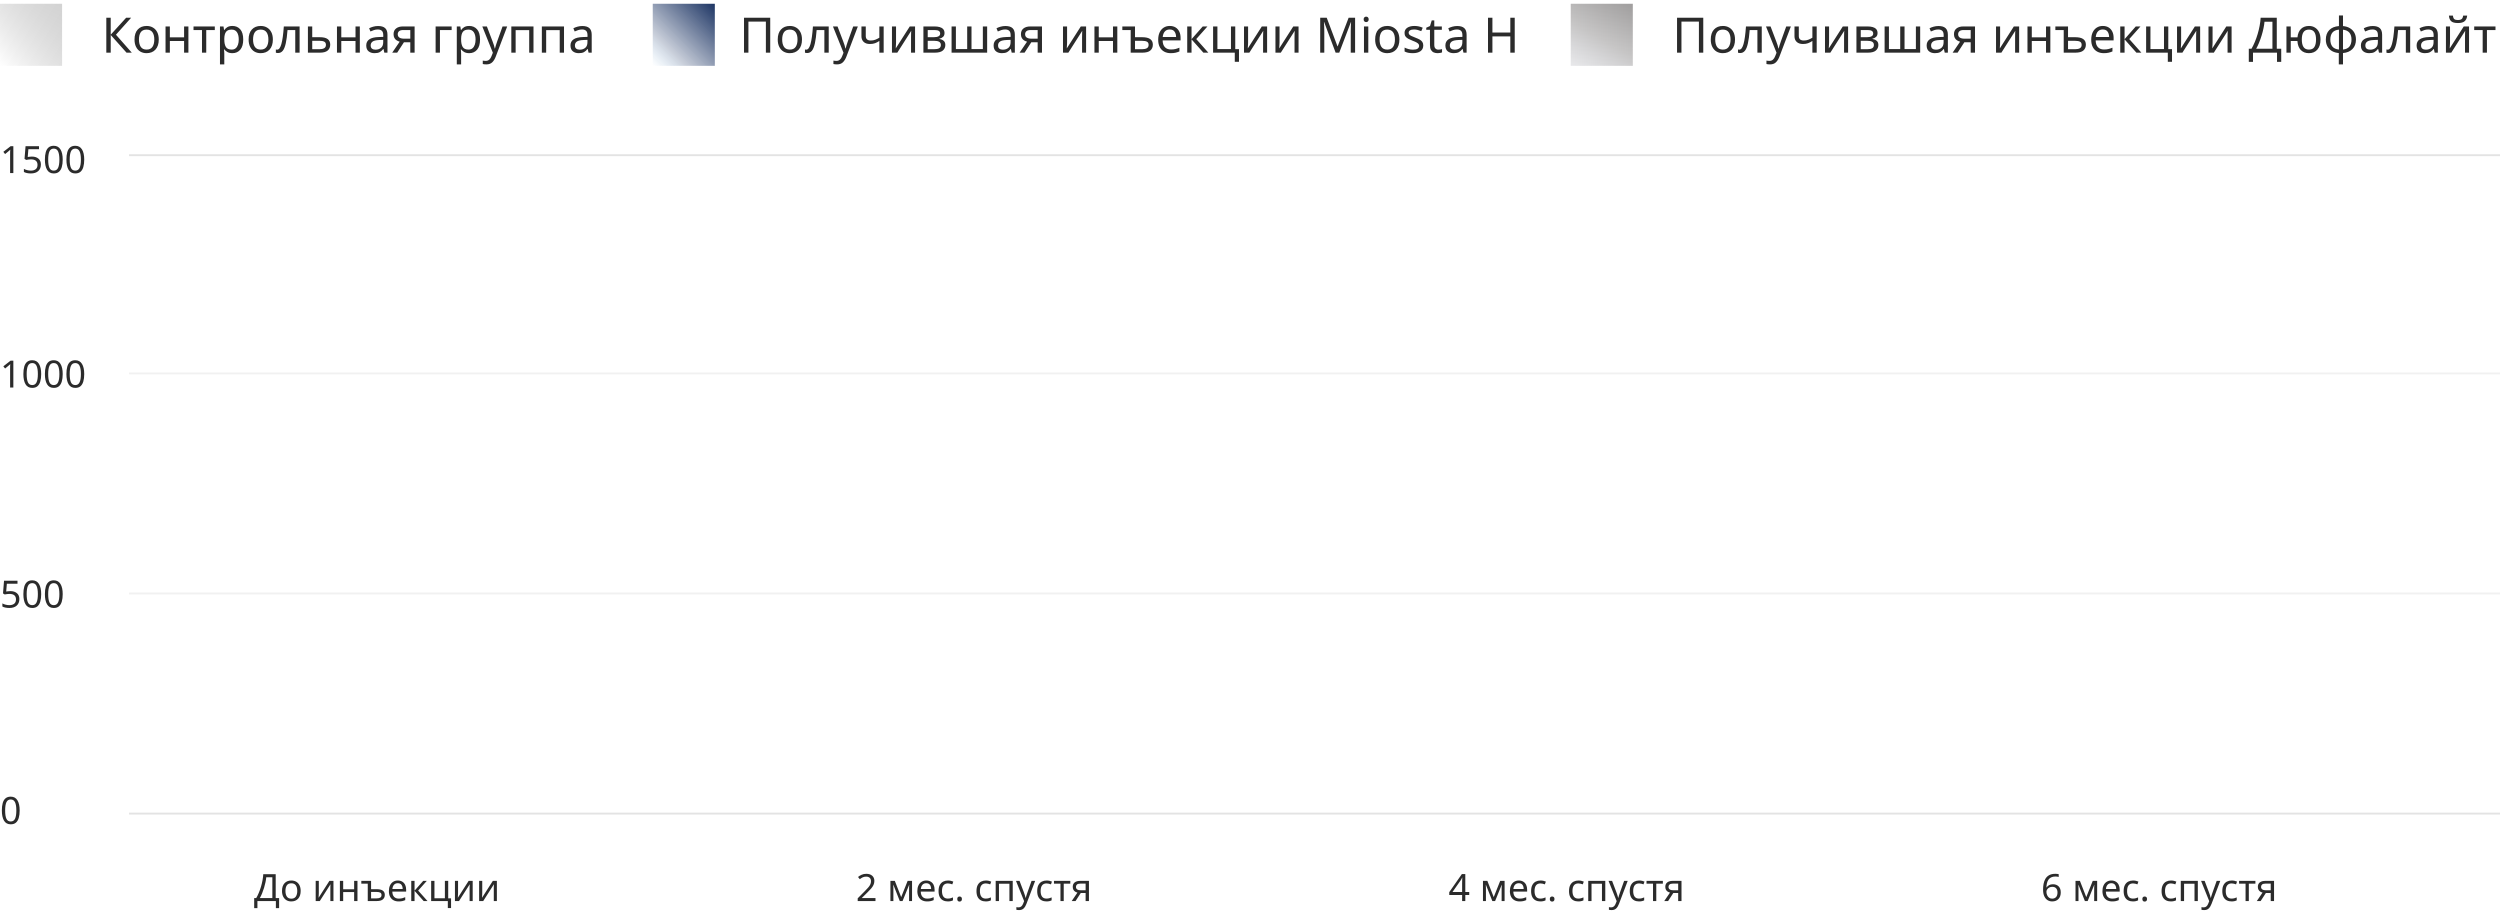
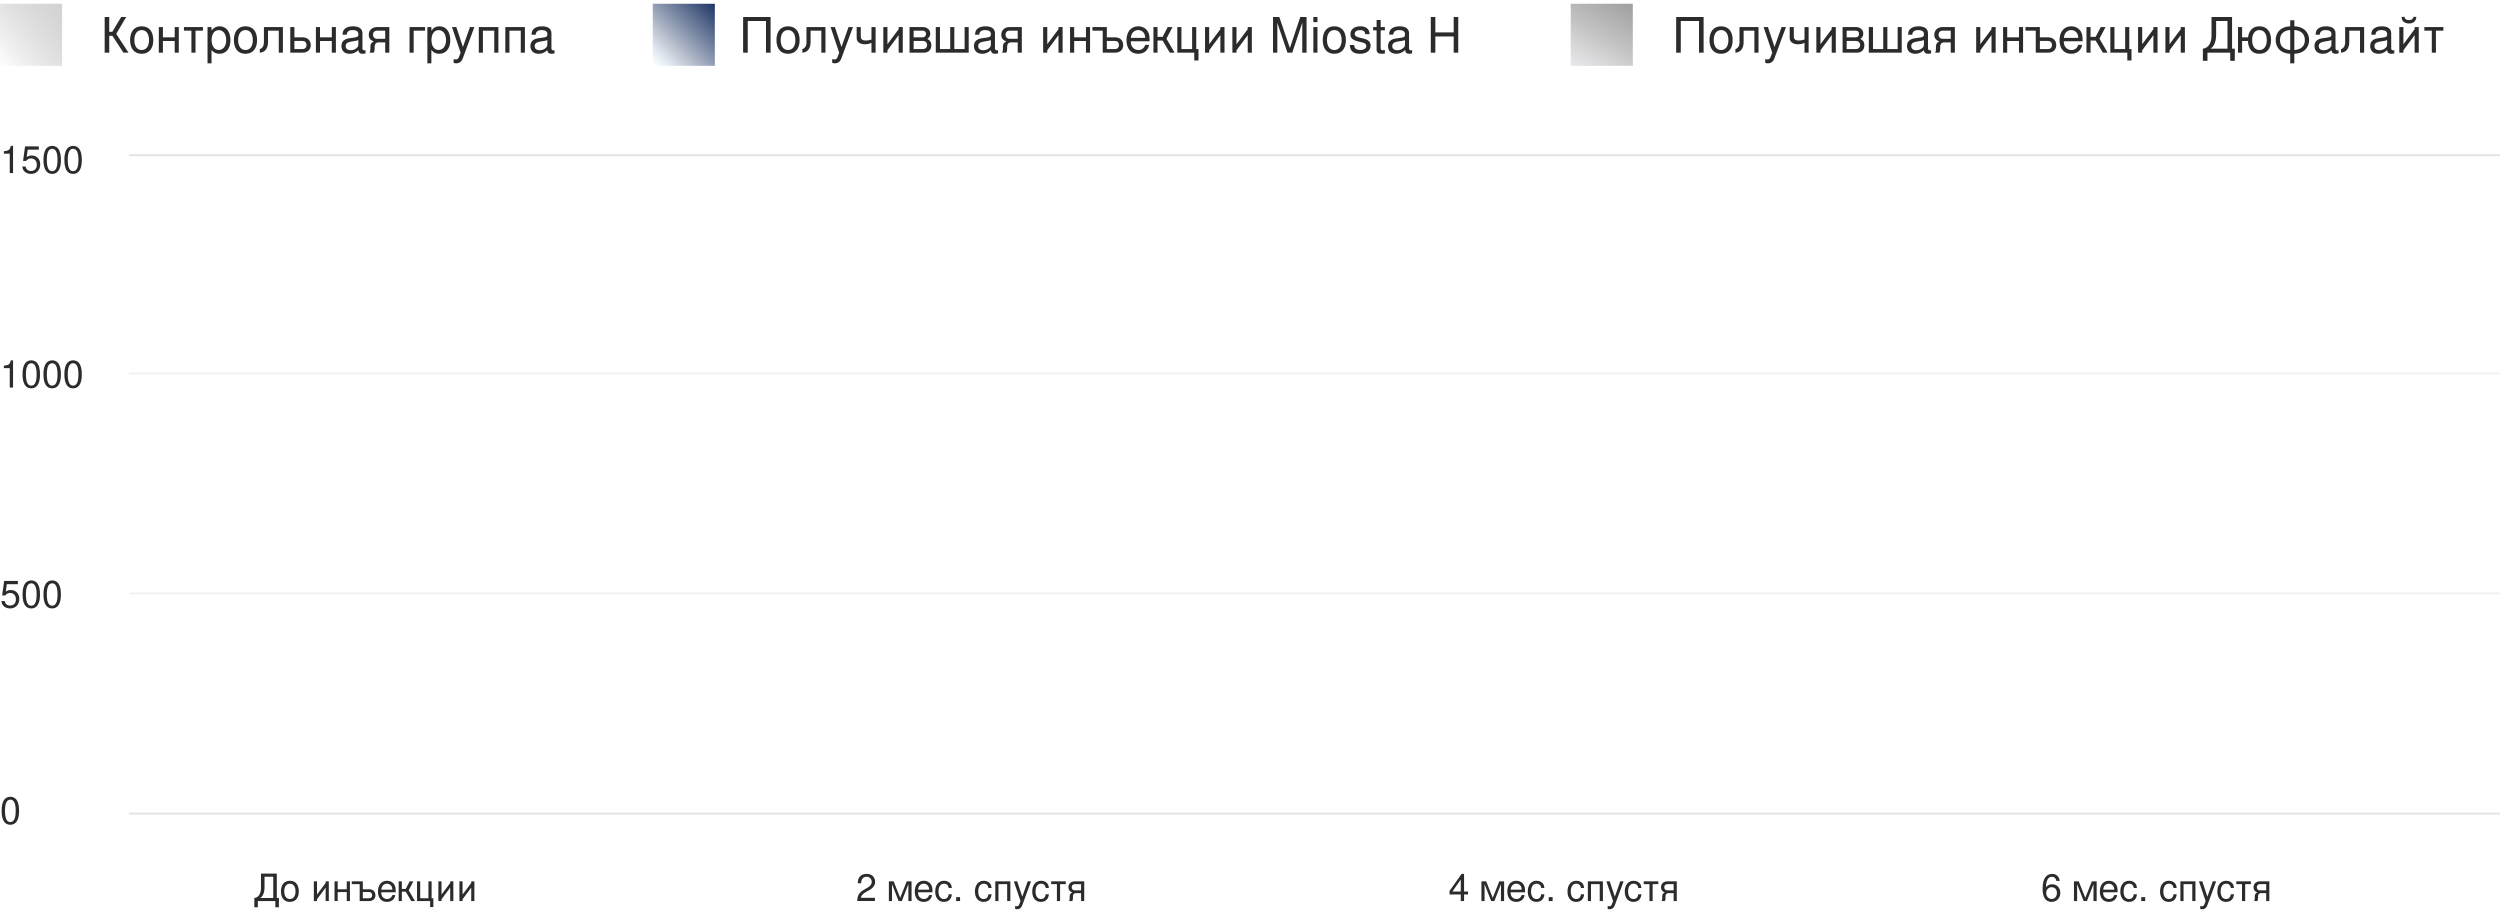
<svg xmlns="http://www.w3.org/2000/svg" width="1329" height="484" viewBox="0 0 1329 484">
  <defs>
    <linearGradient id="a" x1="2.162" y1="-0.848" x2="0" y2="1" gradientUnits="objectBoundingBox">
      <stop offset="0" stop-color="#ddd" />
      <stop offset="1" stop-color="#6f6f6f" stop-opacity="0" />
    </linearGradient>
    <linearGradient id="b" x1="1" y1="-0.252" x2="0" y2="1.538" gradientUnits="objectBoundingBox">
      <stop offset="0" stop-color="#949292" />
      <stop offset="0.472" stop-color="#949292" stop-opacity="0.529" />
      <stop offset="1" stop-color="#a4a8b8" stop-opacity="0" />
    </linearGradient>
    <linearGradient id="c" x1="1" x2="0" y2="1" gradientUnits="objectBoundingBox">
      <stop offset="0" stop-color="#1d3564" />
      <stop offset="0.733" stop-color="#1d3564" stop-opacity="0.239" />
      <stop offset="1" stop-color="#247dcb" stop-opacity="0" />
    </linearGradient>
  </defs>
  <g transform="translate(-289 -3500)">
-     <text transform="translate(343 3528)" fill="#2b2b2b" font-size="26" font-family="PTSans-Regular, PT Sans">
+     <text transform="translate(343 3528)" fill="#2b2b2b" font-size="26" font-family="PTSans-Regular, PT Sans, Helvetica">
      <tspan x="0" y="0">Контрольная группа</tspan>
    </text>
-     <text transform="translate(682 3528)" fill="#2b2b2b" font-size="26" font-family="PTSans-Regular, PT Sans">
+     <text transform="translate(682 3528)" fill="#2b2b2b" font-size="26" font-family="PTSans-Regular, PT Sans, Helvetica">
      <tspan x="0" y="0">Получившая инъекции Miosta H</tspan>
    </text>
-     <text transform="translate(1178 3528)" fill="#2b2b2b" font-size="26" font-family="PTSans-Regular, PT Sans">
+     <text transform="translate(1178 3528)" fill="#2b2b2b" font-size="26" font-family="PTSans-Regular, PT Sans, Helvetica">
      <tspan x="0" y="0">Получившая инъекции Дюфалайт</tspan>
    </text>
    <path d="M-473,8610H787.4" transform="translate(830.6 -4677.5)" fill="none" stroke="#e3e3e3" stroke-width="1" />
    <rect width="33" height="33" transform="translate(289 3502)" fill="url(#a)" />
    <rect width="33" height="33" transform="translate(1124 3502)" fill="url(#b)" />
-     <text transform="translate(424 3979)" fill="#2b2b2b" font-size="20" font-family="PTSans-Regular, PT Sans">
+     <text transform="translate(424 3979)" fill="#2b2b2b" font-size="20" font-family="PTSans-Regular, PT Sans, Helvetica">
      <tspan x="0" y="0">До инъекции</tspan>
    </text>
-     <text transform="translate(744 3979)" fill="#2b2b2b" font-size="20" font-family="PTSans-Regular, PT Sans">
+     <text transform="translate(744 3979)" fill="#2b2b2b" font-size="20" font-family="PTSans-Regular, PT Sans, Helvetica">
      <tspan x="0" y="0">2 мес. спустя</tspan>
    </text>
-     <text transform="translate(1059 3979)" fill="#2b2b2b" font-size="20" font-family="PTSans-Regular, PT Sans">
+     <text transform="translate(1059 3979)" fill="#2b2b2b" font-size="20" font-family="PTSans-Regular, PT Sans, Helvetica">
      <tspan x="0" y="0">4 мес. спустя</tspan>
    </text>
-     <text transform="translate(1374 3979)" fill="#2b2b2b" font-size="20" font-family="PTSans-Regular, PT Sans">
+     <text transform="translate(1374 3979)" fill="#2b2b2b" font-size="20" font-family="PTSans-Regular, PT Sans, Helvetica">
      <tspan x="0" y="0">6 мес. спустя</tspan>
    </text>
    <path d="M-473,8610H787.4" transform="translate(830.6 -4911.5)" fill="none" stroke="#e3e3e3" stroke-width="1" opacity="0.5" />
    <path d="M-473,8610H787.4" transform="translate(830.6 -4794.5)" fill="none" stroke="#e3e3e3" stroke-width="1" opacity="0.5" />
-     <text transform="translate(289 3592)" fill="#2b2b2b" font-size="20" font-family="PTSans-Regular, PT Sans">
+     <text transform="translate(289 3592)" fill="#2b2b2b" font-size="20" font-family="PTSans-Regular, PT Sans, Helvetica">
      <tspan x="0" y="0">1500</tspan>
    </text>
-     <text transform="translate(289 3706)" fill="#2b2b2b" font-size="20" font-family="PTSans-Regular, PT Sans">
+     <text transform="translate(289 3706)" fill="#2b2b2b" font-size="20" font-family="PTSans-Regular, PT Sans, Helvetica">
      <tspan x="0" y="0">1000</tspan>
    </text>
-     <text transform="translate(289 3823)" fill="#2b2b2b" font-size="20" font-family="PTSans-Regular, PT Sans">
+     <text transform="translate(289 3823)" fill="#2b2b2b" font-size="20" font-family="PTSans-Regular, PT Sans, Helvetica">
      <tspan x="0" y="0">500</tspan>
    </text>
-     <text transform="translate(289 3938)" fill="#2b2b2b" font-size="20" font-family="PTSans-Regular, PT Sans">
+     <text transform="translate(289 3938)" fill="#2b2b2b" font-size="20" font-family="PTSans-Regular, PT Sans, Helvetica">
      <tspan x="0" y="0">0</tspan>
    </text>
    <path d="M-473,8610H787.4" transform="translate(830.6 -5027.5)" fill="none" stroke="#e3e3e3" stroke-width="1" />
    <rect width="33" height="33" transform="translate(636 3502)" fill="url(#c)" />
  </g>
</svg>
